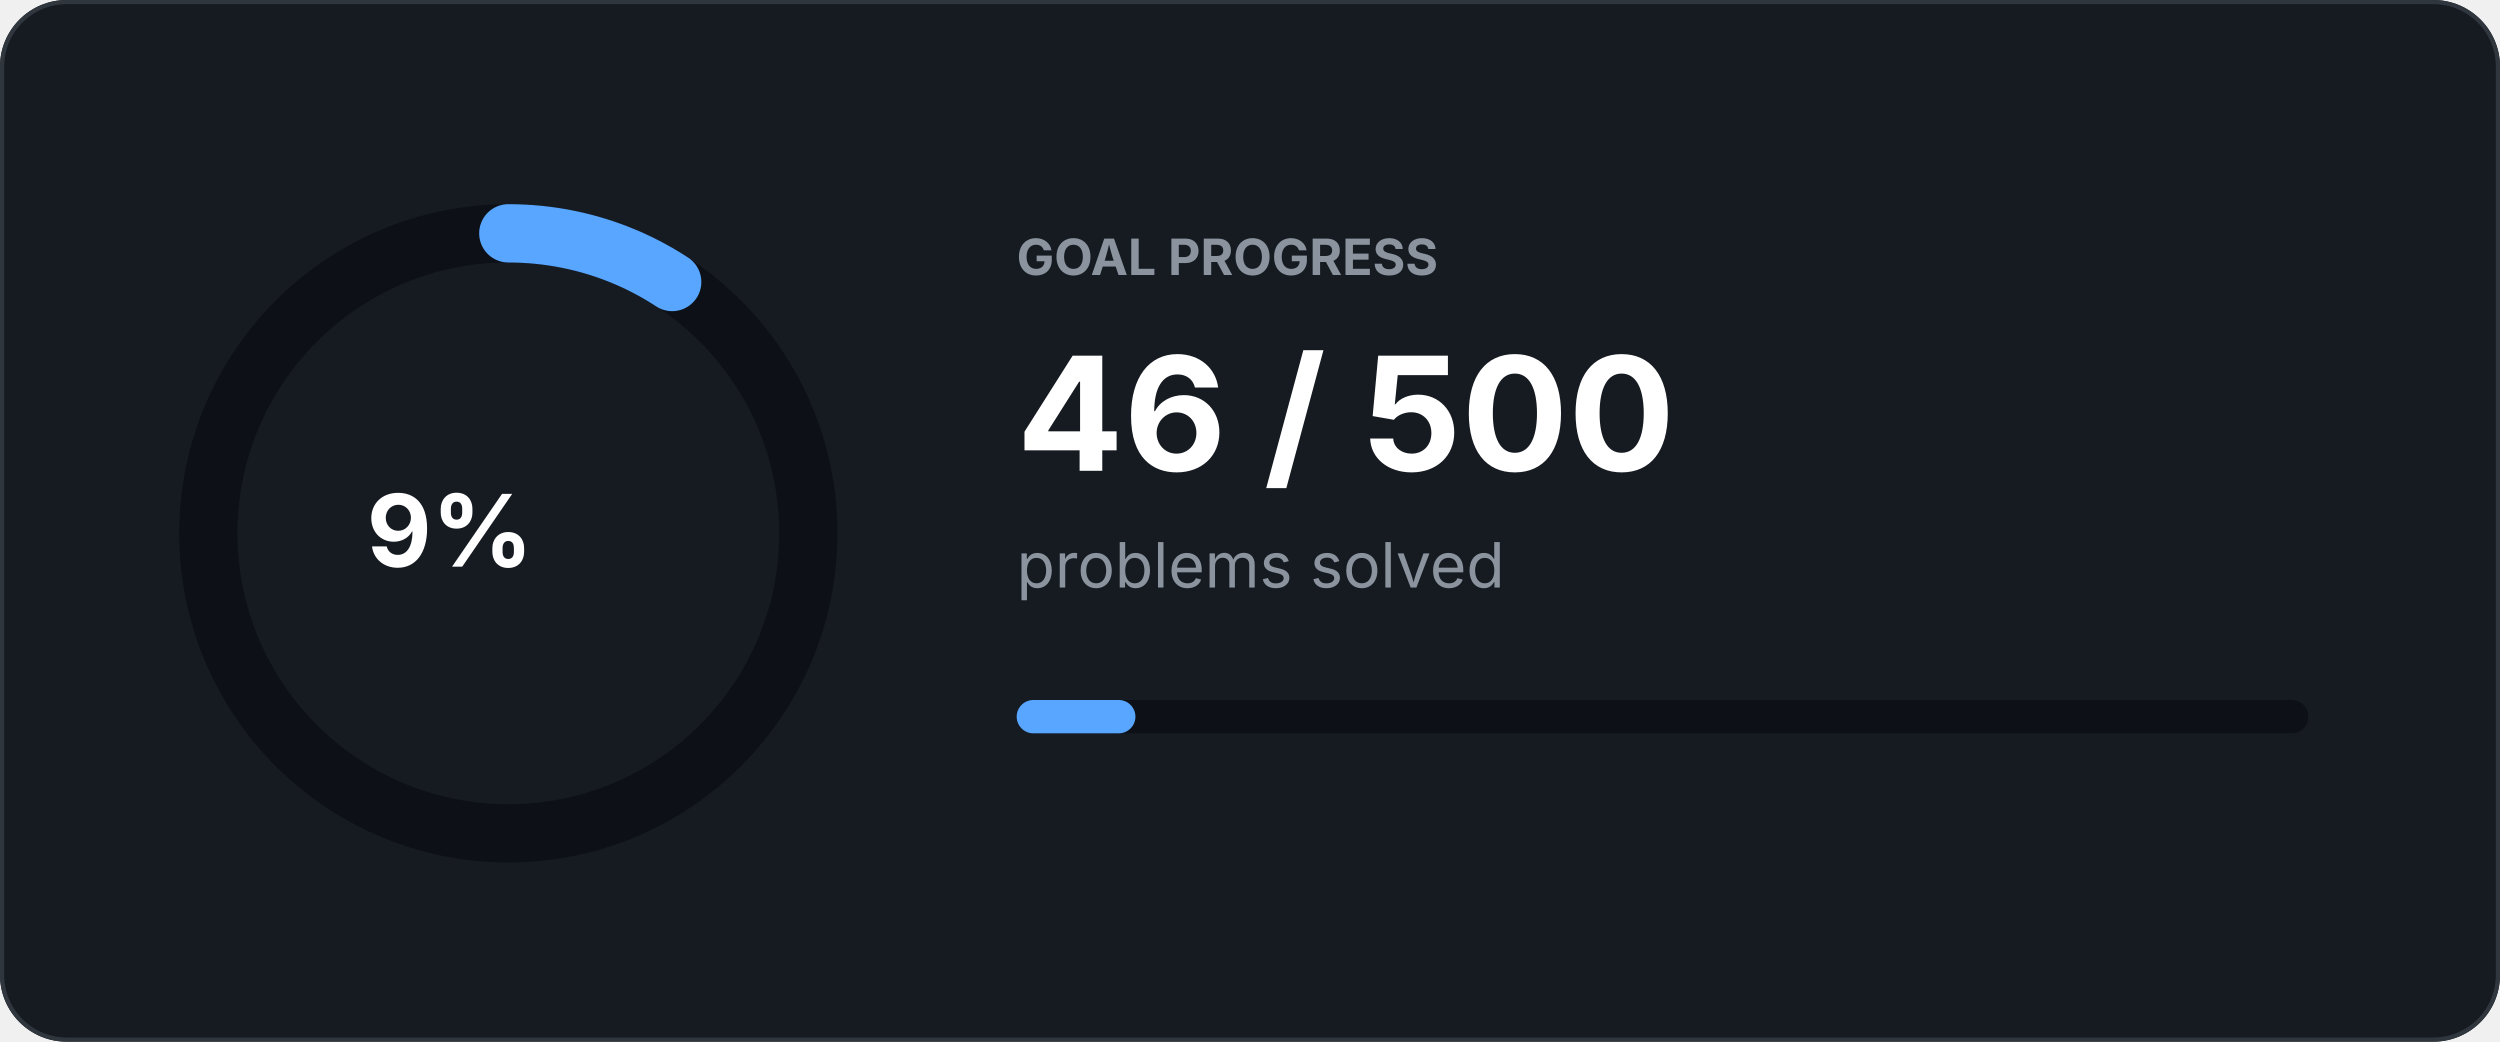
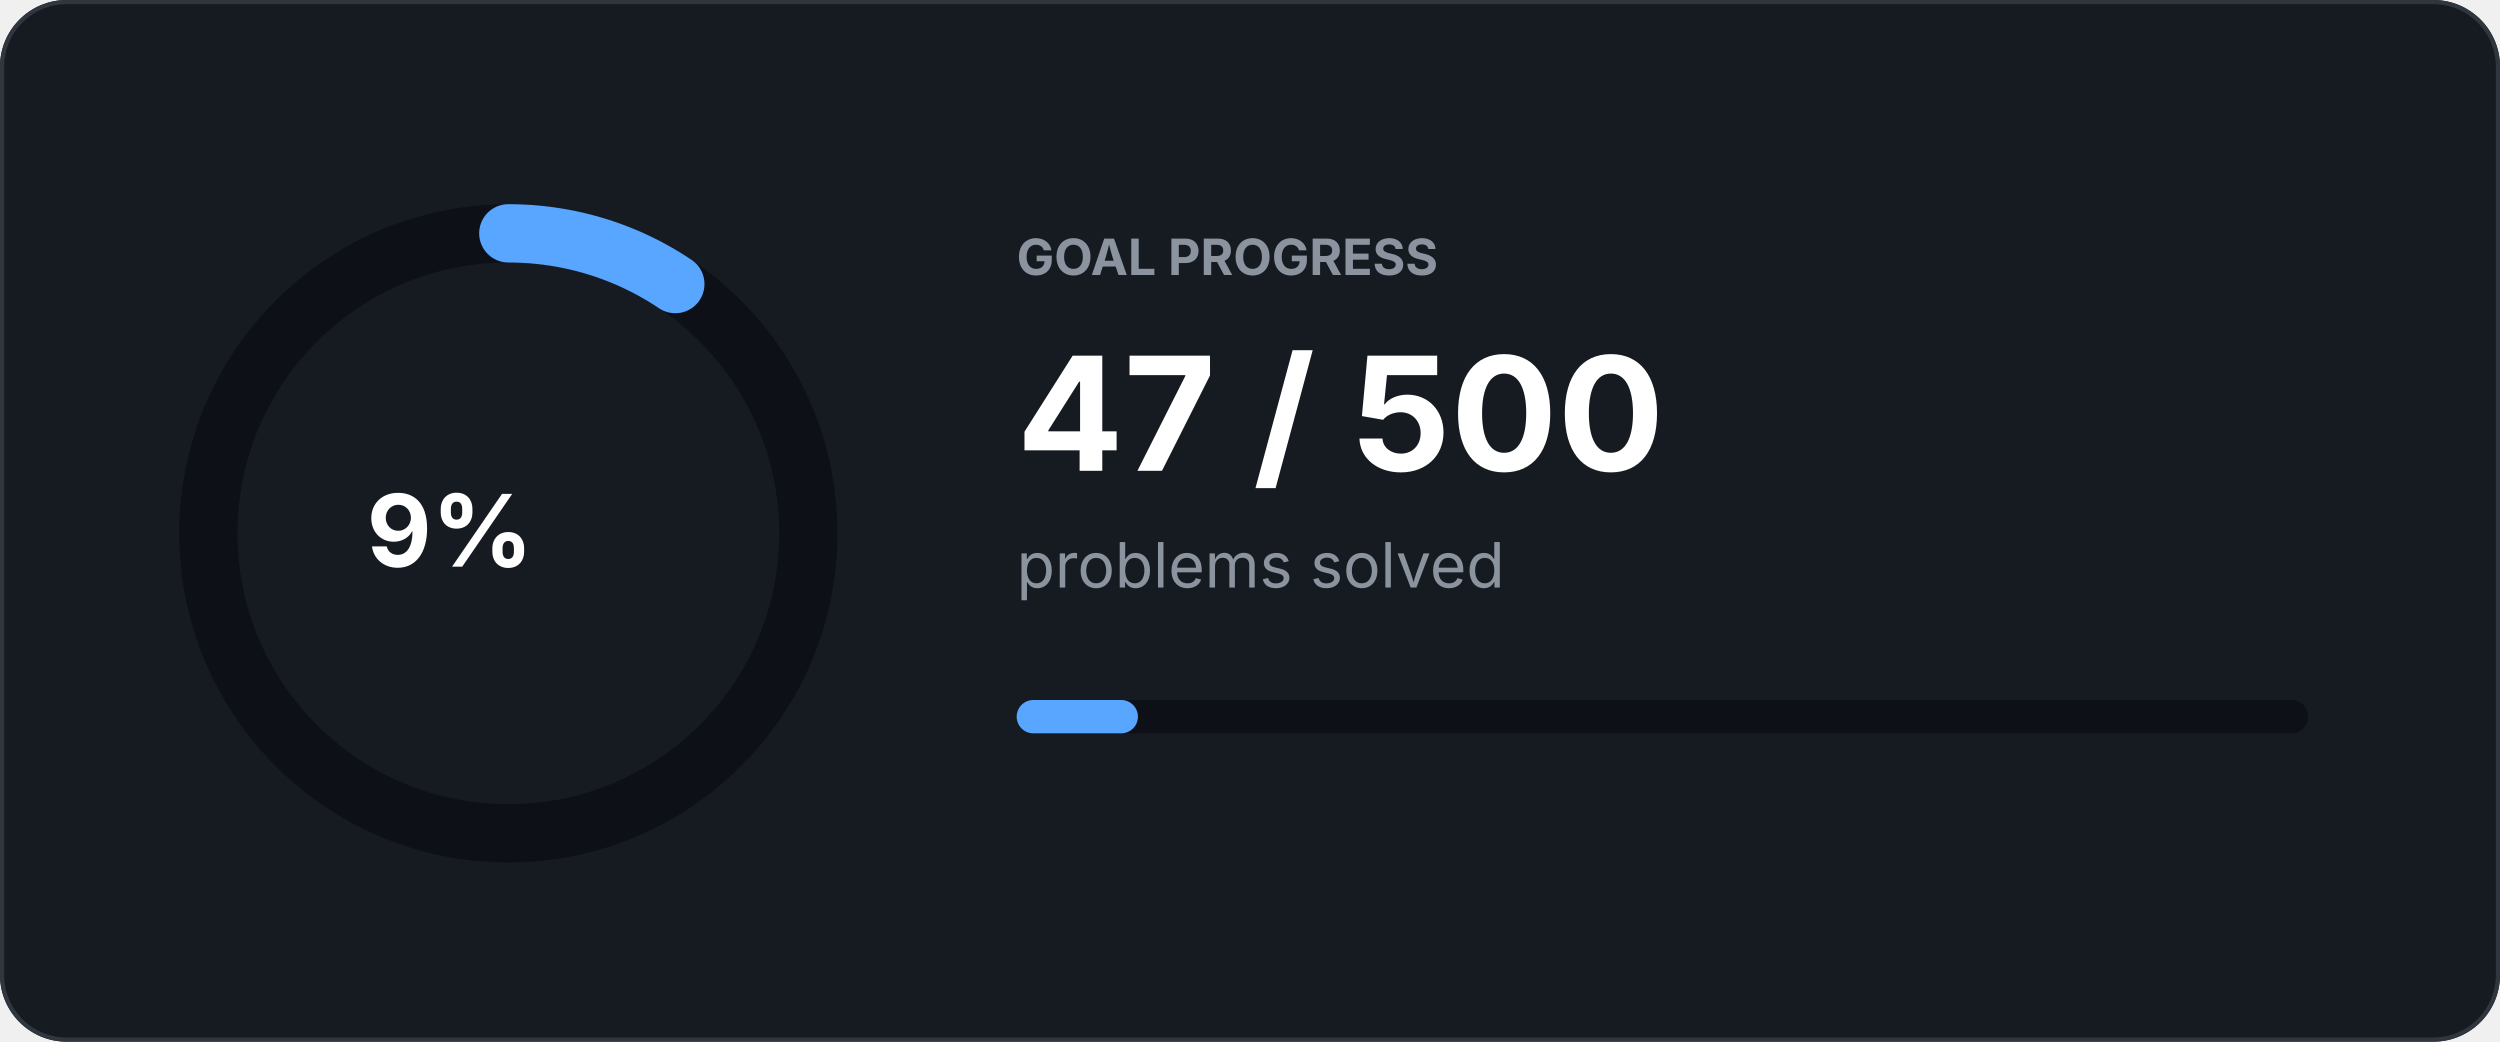
<svg xmlns="http://www.w3.org/2000/svg" width="600" height="250" viewBox="0 0 600 250">
  <rect width="100%" height="100%" rx="16" fill="#161B22" />
  <rect x="0.5" y="0.5" width="599" height="249" rx="15.5" fill="none" stroke="#30363D" />
  <circle cx="122" cy="128" r="72" fill="none" stroke="#0D1117" stroke-width="14" />
-   <circle cx="122" cy="128" r="72" fill="none" stroke="#58A6FF" stroke-width="14" stroke-linecap="round" transform="rotate(-90 122 128)" stroke-dasharray="41.6 452.4" />
+   <circle cx="122" cy="128" r="72" fill="none" stroke="#58A6FF" stroke-width="14" stroke-linecap="round" transform="rotate(-90 122 128)" stroke-dasharray="42.5 452.4" />
  <text x="88" y="136" fill="#FFFFFF" font-family="-apple-system,BlinkMacSystemFont,Segoe UI,sans-serif" font-size="24" font-weight="700">9%</text>
  <text x="244" y="66" fill="#8B949E" font-family="-apple-system,BlinkMacSystemFont,Segoe UI,sans-serif" font-size="12" font-weight="700">GOAL PROGRESS</text>
-   <text x="244" y="113" fill="#FFFFFF" font-family="-apple-system,BlinkMacSystemFont,Segoe UI,sans-serif" font-size="38" font-weight="700">46 / 500</text>
+   <text x="244" y="113" fill="#FFFFFF" font-family="-apple-system,BlinkMacSystemFont,Segoe UI,sans-serif" font-size="38" font-weight="700">47 / 500</text>
  <text x="244" y="141" fill="#8B949E" font-family="-apple-system,BlinkMacSystemFont,Segoe UI,sans-serif" font-size="15" font-weight="400">problems solved</text>
  <rect x="244" y="168" width="310" height="8" rx="4" fill="#0D1117" />
-   <rect x="244" y="168" width="28.5" height="8" rx="4" fill="#58A6FF" />
+   <rect x="244" y="168" width="29.1" height="8" rx="4" fill="#58A6FF" />
</svg>
